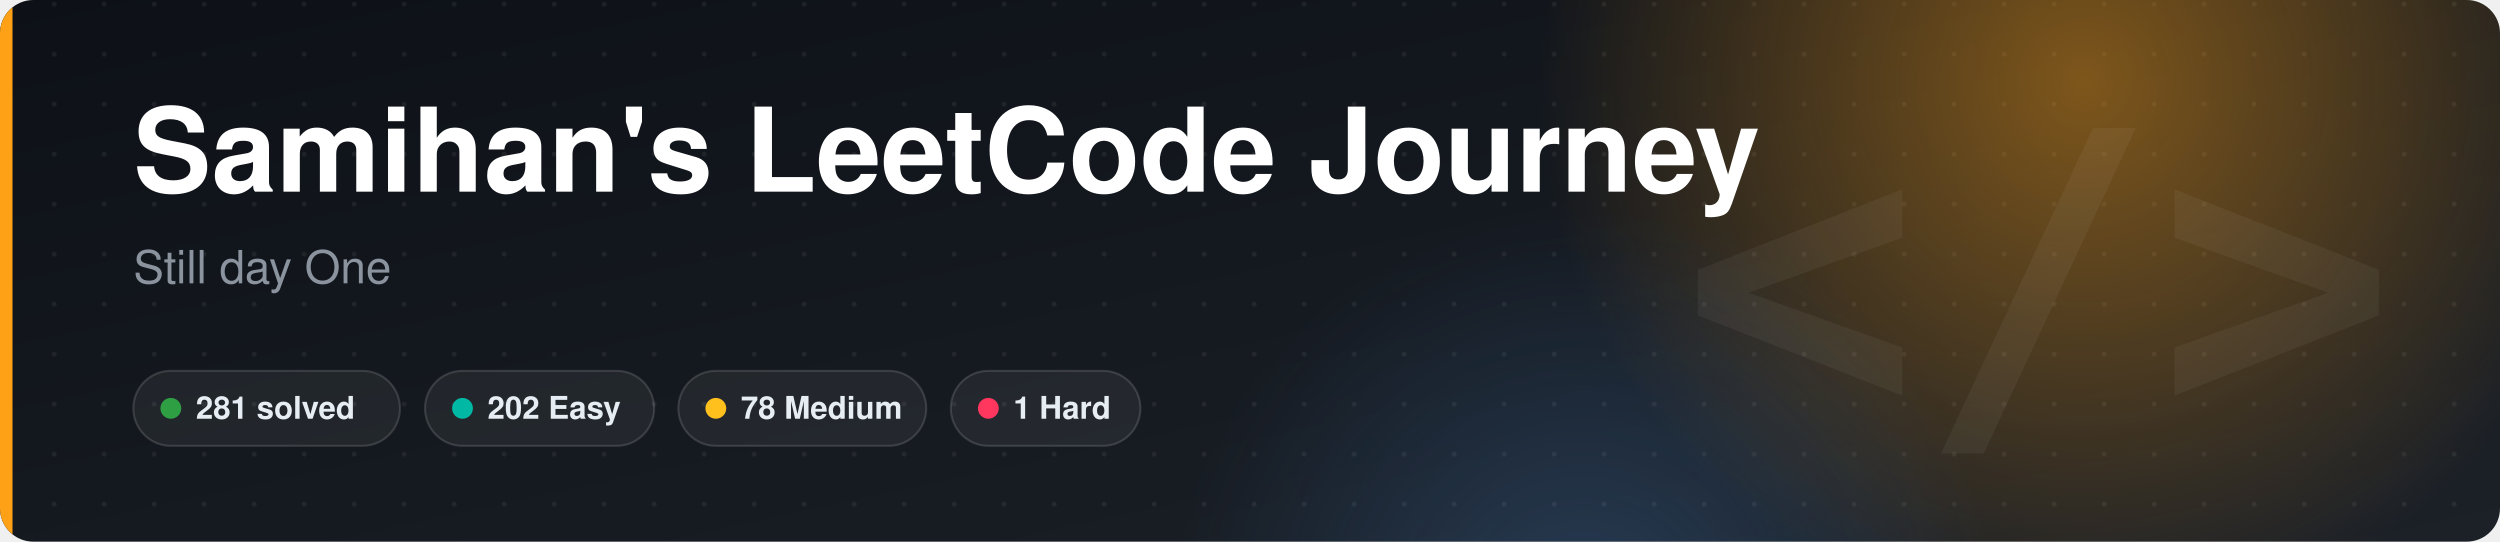
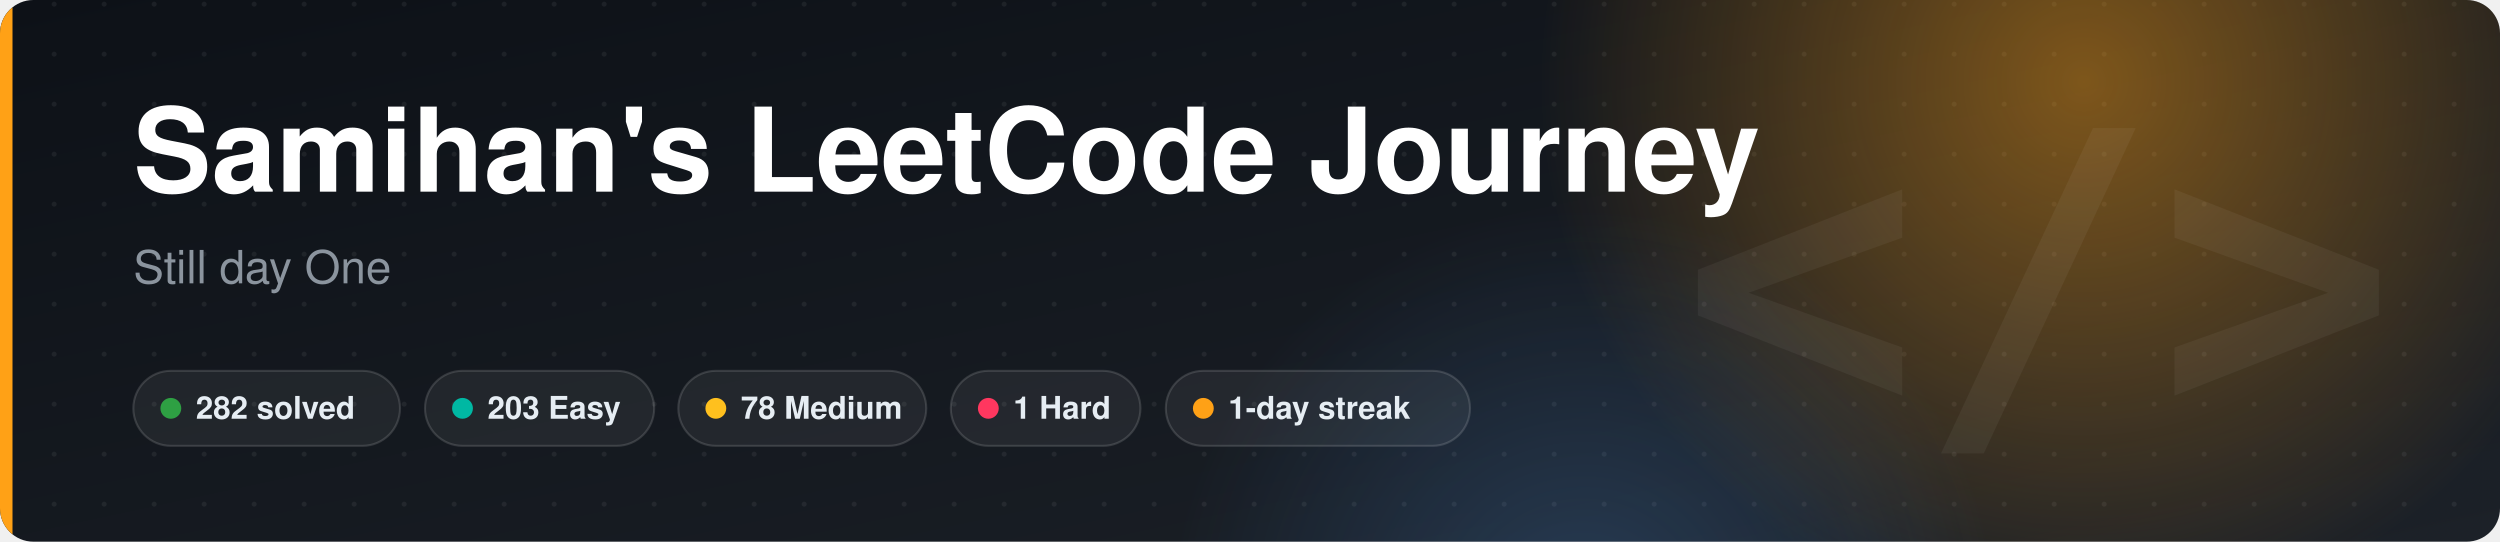
<svg xmlns="http://www.w3.org/2000/svg" width="1200" height="260" viewBox="0 0 1200 260" font-family="-apple-system,BlinkMacSystemFont,'Segoe UI',Helvetica,Arial,sans-serif" role="img" aria-labelledby="t">
  <style>
.bg{fill:#ffffff;stroke:#d0d7de}.title{fill:#1f2328;font-size:18px;font-weight:600}.muted{fill:#656d76;font-size:12px}
.label{fill:#1f2328;font-size:13px;font-weight:600}.value{fill:#1f2328;font-size:22px;font-weight:700}.value-sm{fill:#1f2328;font-size:14px;font-weight:700}
.total{fill:#1f2328;font-size:30px;font-weight:700}.track{fill:#eaeef2}.ring-track{stroke:#eaeef2}.divider{stroke:#d0d7de}.grid{stroke:#d0d7de;fill:none}
@media (prefers-color-scheme: dark){.bg{fill:#0d1117;stroke:#30363d}.title,.label,.value,.value-sm,.total{fill:#e6edf3}.muted{fill:#8b949e}.track{fill:#21262d}.ring-track{stroke:#21262d}.divider{stroke:#30363d}.grid{stroke:#30363d}}
@keyframes ls-fade{from{opacity:0;transform:translateY(6px)}to{opacity:1;transform:none}}
@keyframes ls-grow{from{transform:scaleX(0)}to{transform:scaleX(1)}}
@keyframes ls-pop{from{opacity:0;transform:scale(.2)}to{opacity:1;transform:scale(1)}}
@keyframes ls-pulse{0%,100%{opacity:1}50%{opacity:.3}}
.fade{animation:ls-fade .6s ease-out both}
.grow{transform-box:fill-box;transform-origin:left center;animation:ls-grow .9s cubic-bezier(.2,.7,.3,1) both}
.pulse{animation:ls-pulse 1.8s ease-in-out infinite}
.d1{animation-delay:0.12s}
.d2{animation-delay:0.24s}
.d3{animation-delay:0.36s}
.d4{animation-delay:0.48s}
.d5{animation-delay:0.60s}
.d6{animation-delay:0.72s}
.d7{animation-delay:0.84s}
.d8{animation-delay:0.96s}
@media (prefers-reduced-motion: reduce){*{animation:none!important}}
@keyframes ls-drift{0%,100%{transform:translate(0,0)}50%{transform:translate(-60px,18px)}}
.glow{animation:ls-drift 14s ease-in-out infinite}
</style>
  <defs>
    <linearGradient id="bn-bg" x1="0" y1="0" x2="1" y2="1">
      <stop offset="0" stop-color="#0d1117" />
      <stop offset="1" stop-color="#1c2128" />
    </linearGradient>
    <radialGradient id="bn-glow">
      <stop offset="0" stop-color="#ffa116" stop-opacity="0.45" />
      <stop offset="1" stop-color="#ffa116" stop-opacity="0" />
    </radialGradient>
    <radialGradient id="bn-glow2">
      <stop offset="0" stop-color="#58a6ff" stop-opacity="0.22" />
      <stop offset="1" stop-color="#58a6ff" stop-opacity="0" />
    </radialGradient>
    <pattern id="bn-dots" width="24" height="24" patternUnits="userSpaceOnUse">
      <circle cx="2" cy="2" r="1.2" fill="#ffffff" fill-opacity="0.06" />
    </pattern>
    <clipPath id="bn-clip">
      <rect width="1200" height="260" rx="16" />
    </clipPath>
  </defs>
  <g clip-path="url(#bn-clip)">
    <rect width="1200" height="260" fill="url(#bn-bg)" />
    <rect width="1200" height="260" fill="url(#bn-dots)" />
    <circle cx="1000" cy="40" r="260" fill="url(#bn-glow)" class="glow" />
    <circle cx="760" cy="300" r="200" fill="url(#bn-glow2)" />
    <text x="1150" y="200" text-anchor="end" font-family="SFMono-Regular,Consolas,monospace" font-size="190" font-weight="700" fill="#ffffff" fill-opacity="0.05">&lt;/&gt;</text>
    <rect x="0" y="0" width="6" height="260" fill="#ffa116" />
  </g>
  <text x="64" y="92" fill="#ffffff" font-size="56" font-weight="800" class="fade">Samihan's LeetCode Journey</text>
  <text x="64" y="136" fill="#8b949e" font-size="22" class="fade d1">Still day One</text>
  <g class="fade d3">
    <rect x="64" y="178" width="128" height="36" rx="18" fill="#ffffff" fill-opacity="0.06" stroke="#ffffff" stroke-opacity="0.14" />
    <circle cx="82" cy="196" r="5" fill="#2ea043" />
-     <text x="94" y="201" fill="#e6edf3" font-size="15" font-weight="600">281 solved</text>
+     <text x="94" y="201" fill="#e6edf3" font-size="15" font-weight="600">282 solved</text>
  </g>
  <g class="fade d4">
    <rect x="204" y="178" width="110" height="36" rx="18" fill="#ffffff" fill-opacity="0.06" stroke="#ffffff" stroke-opacity="0.14" />
    <circle cx="222" cy="196" r="5" fill="#00b8a3" />
-     <text x="234" y="201" fill="#e6edf3" font-size="15" font-weight="600">202 Easy</text>
+     <text x="234" y="201" fill="#e6edf3" font-size="15" font-weight="600">203 Easy</text>
  </g>
  <g class="fade d5">
    <rect x="325.6" y="178" width="119" height="36" rx="18" fill="#ffffff" fill-opacity="0.06" stroke="#ffffff" stroke-opacity="0.14" />
    <circle cx="343.6" cy="196" r="5" fill="#ffc01e" />
    <text x="355.6" y="201" fill="#e6edf3" font-size="15" font-weight="600">78 Medium</text>
  </g>
  <g class="fade d6">
    <rect x="456.4" y="178" width="91" height="36" rx="18" fill="#ffffff" fill-opacity="0.06" stroke="#ffffff" stroke-opacity="0.14" />
    <circle cx="474.4" cy="196" r="5" fill="#ff375f" />
    <text x="486.4" y="201" fill="#e6edf3" font-size="15" font-weight="600">1 Hard</text>
  </g>
+   <g class="fade d7">
+     <rect x="559.6" y="178" width="146" height="36" rx="18" fill="#ffffff" fill-opacity="0.06" stroke="#ffffff" stroke-opacity="0.14" />
+     <circle cx="577.6" cy="196" r="5" fill="#ffa116" />
+     <text x="589.6" y="201" fill="#e6edf3" font-size="15" font-weight="600">1-day streak</text>
+   </g>
</svg>
